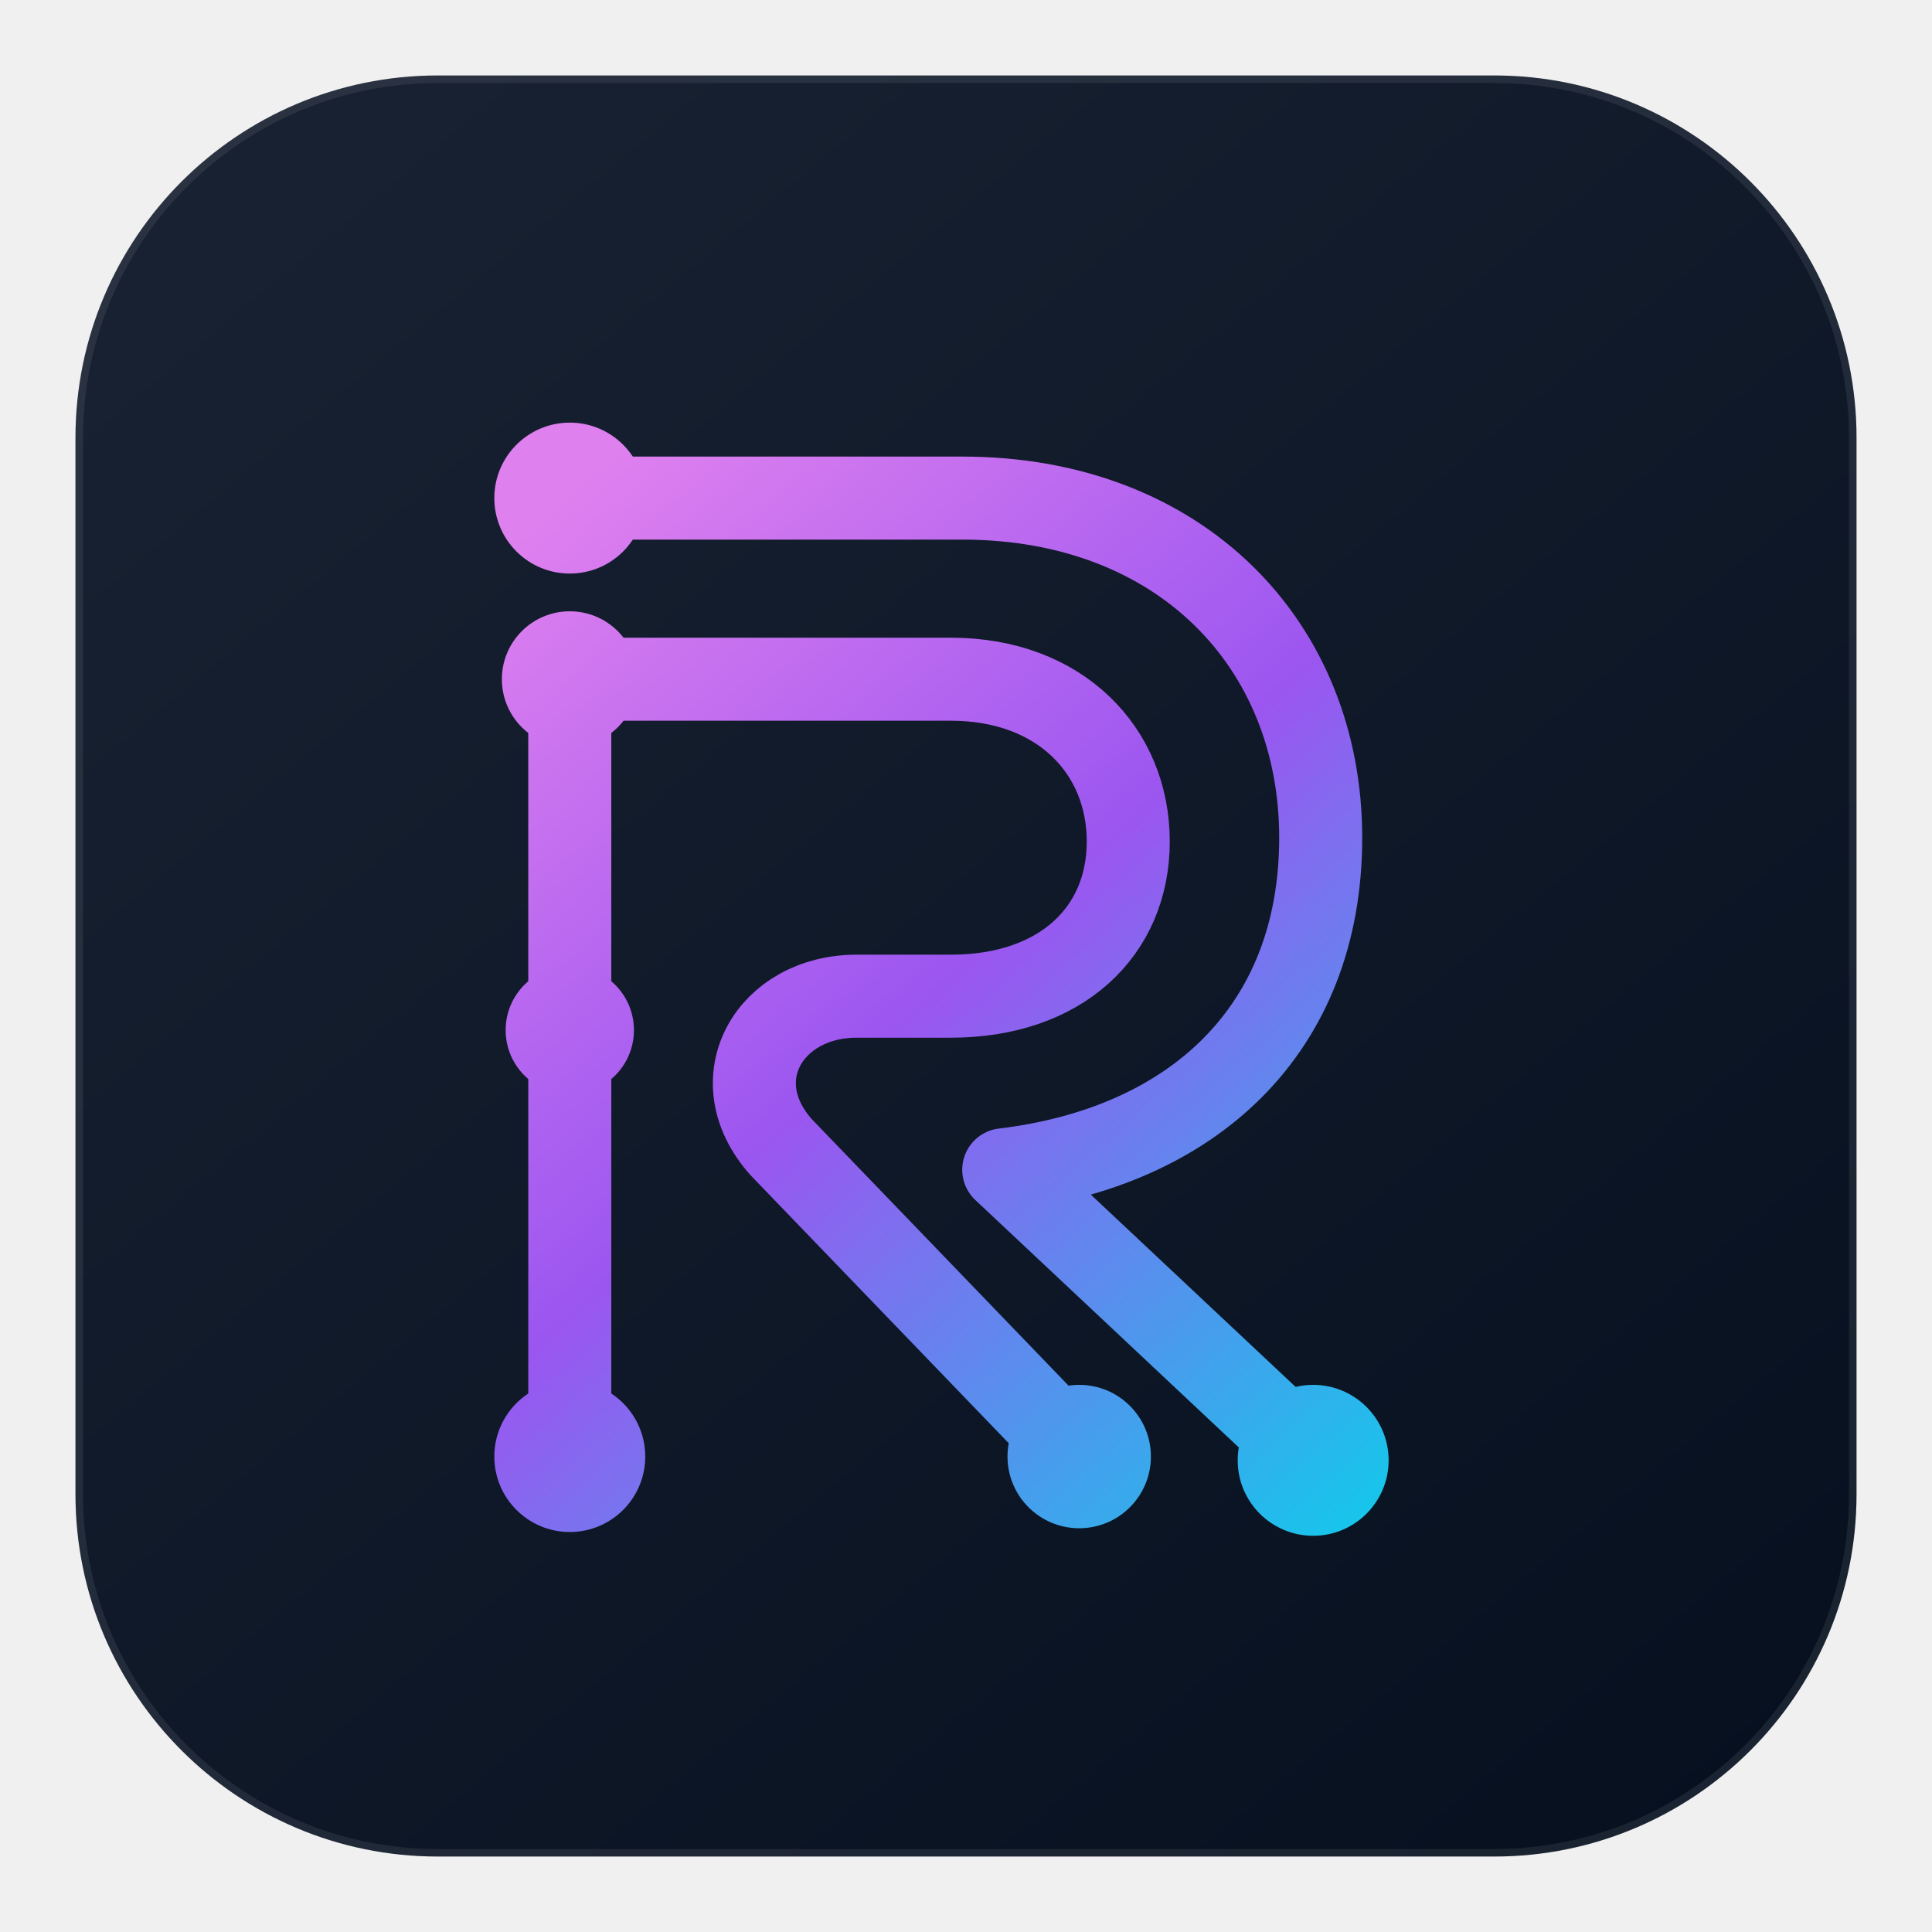
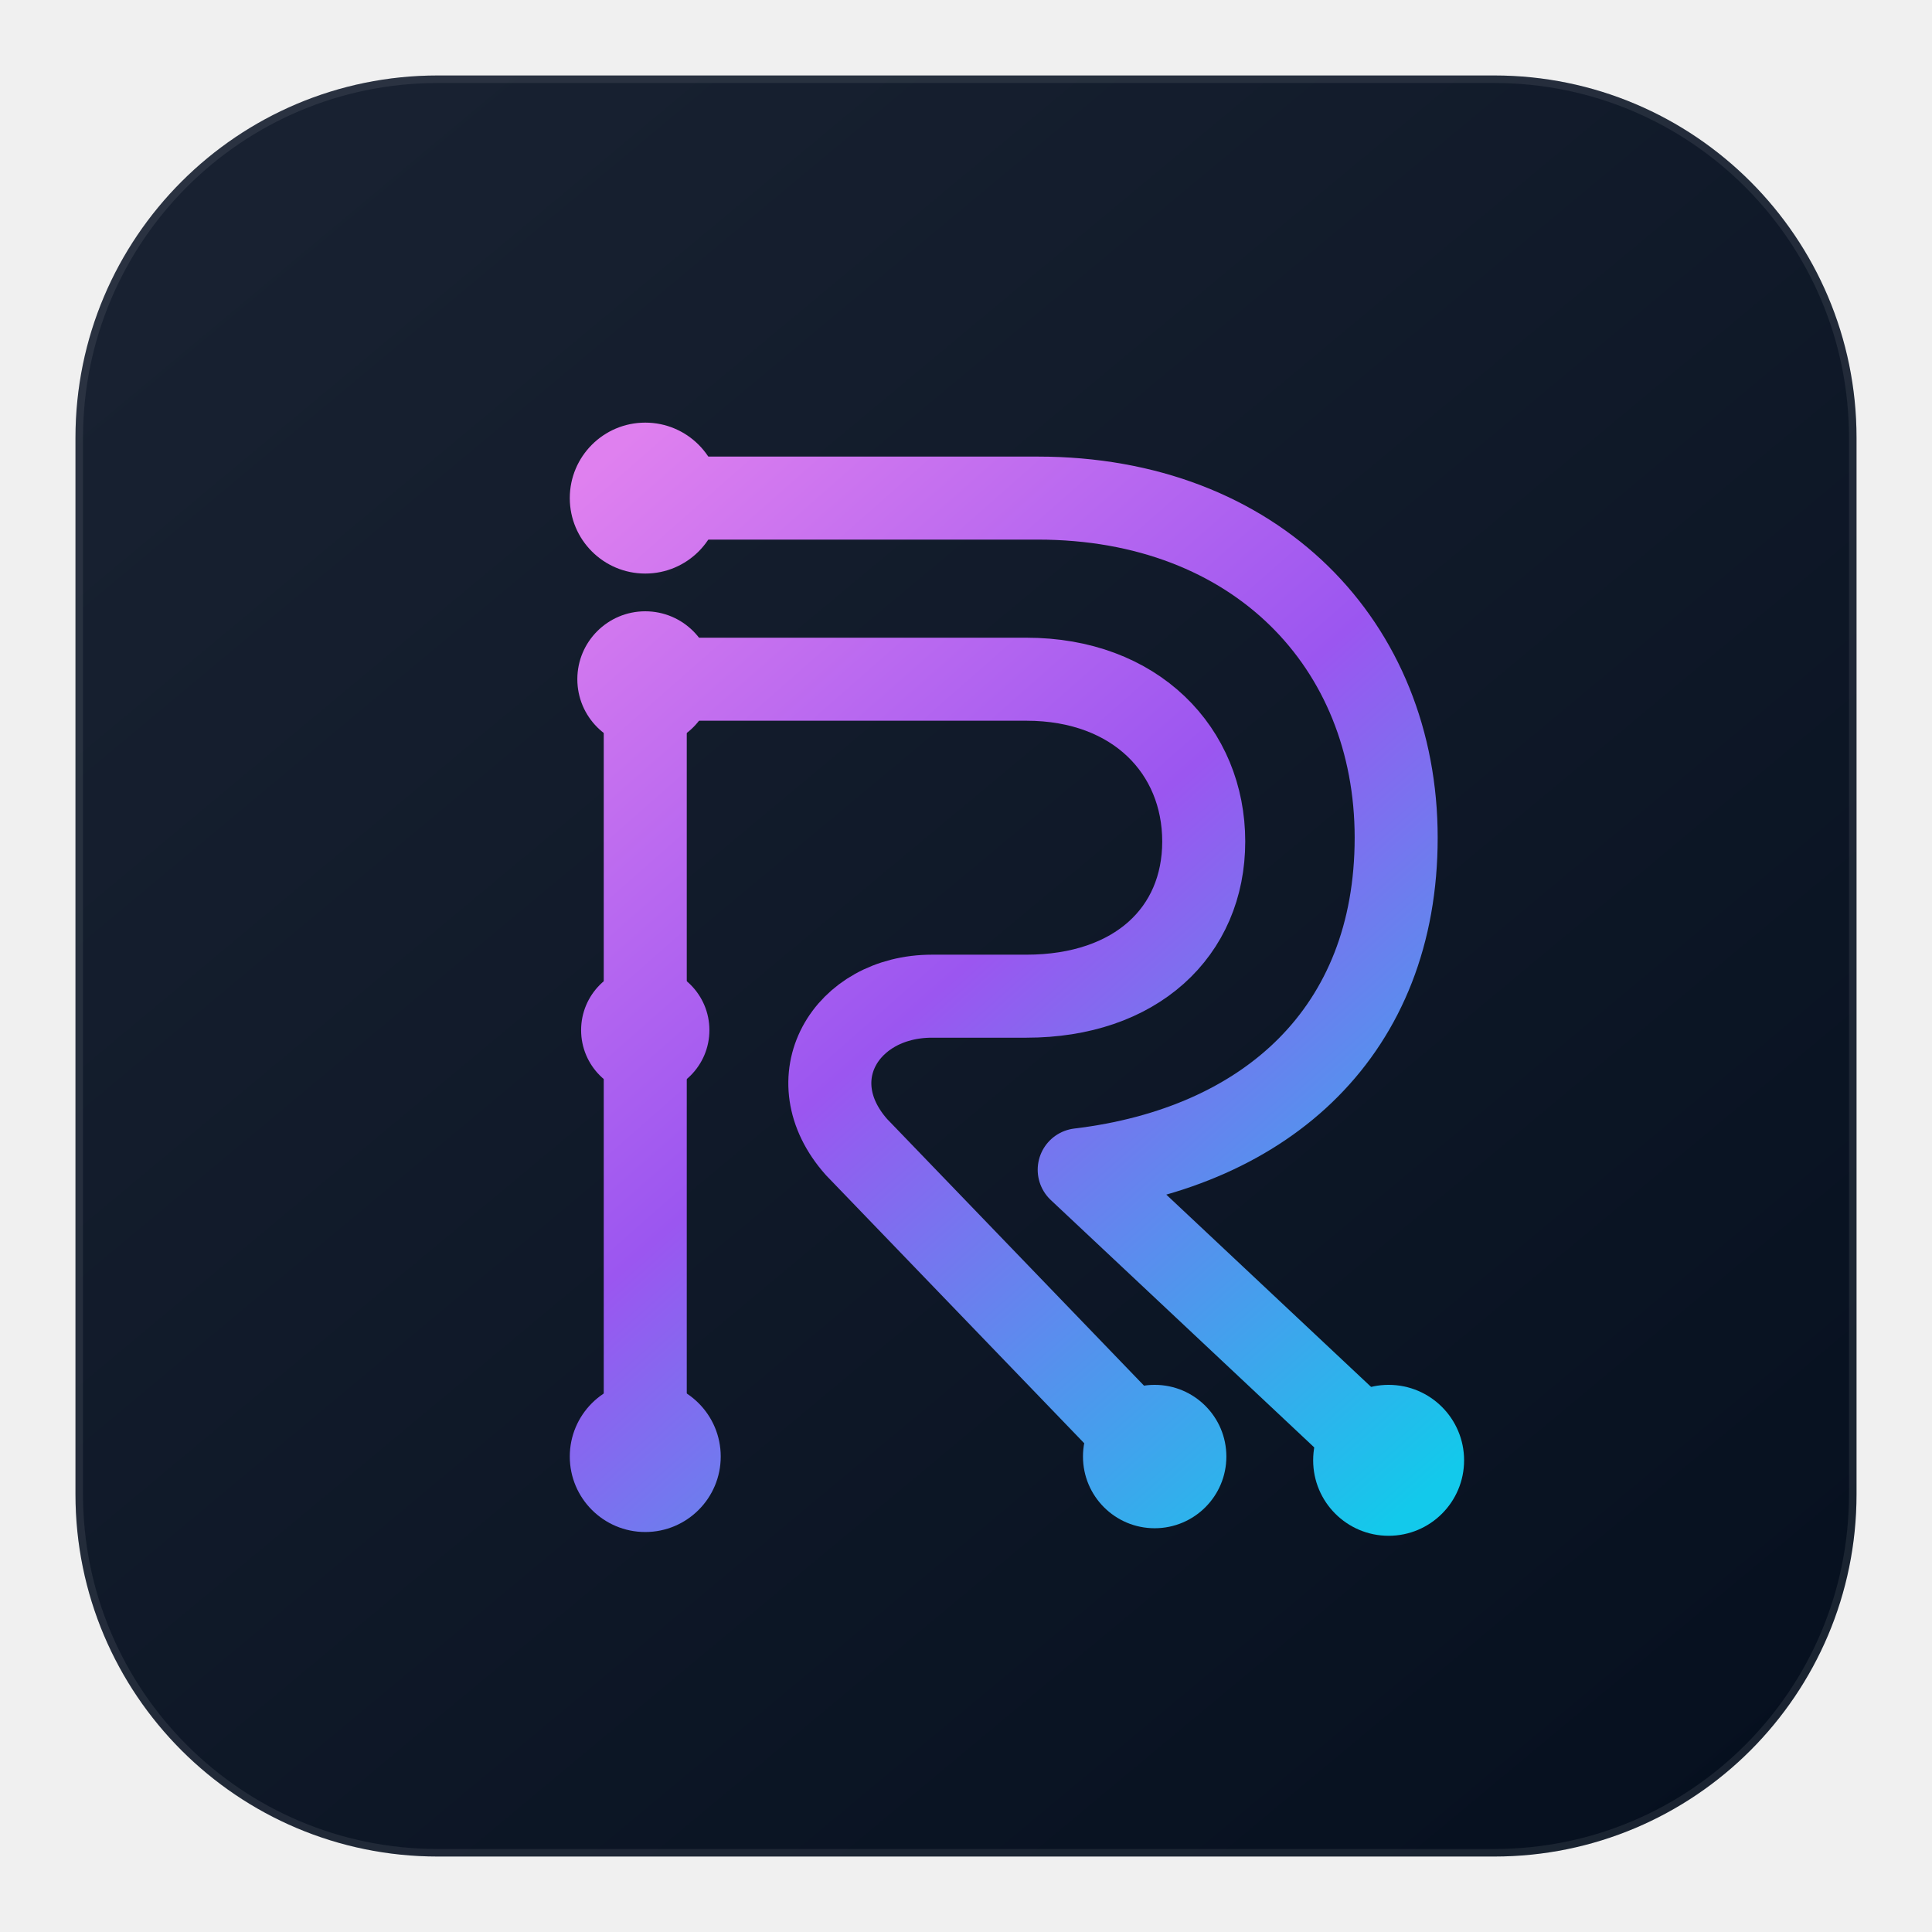
<svg xmlns="http://www.w3.org/2000/svg" viewBox="0 0 512 512" role="img" aria-labelledby="title desc">
  <defs>
    <linearGradient id="background" x1="78" y1="48" x2="448" y2="492" gradientUnits="userSpaceOnUse">
      <stop offset="0" stop-color="#182131" />
      <stop offset="1" stop-color="#06101F" />
    </linearGradient>
    <linearGradient id="glyph-gradient" x1="151" y1="130" x2="382" y2="392" gradientUnits="userSpaceOnUse">
      <stop offset="0" stop-color="#DF80EF" />
      <stop offset="0.47" stop-color="#9B56F0" />
      <stop offset="1" stop-color="#13C9EB" />
    </linearGradient>
  </defs>
  <rect x="20" y="20" width="472" height="472" rx="96" fill="url(#background)" />
  <rect x="21" y="21" width="470" height="470" rx="95" fill="none" stroke="#FFFFFF" stroke-opacity="0.08" stroke-width="2" />
  <g fill="none" stroke="url(#glyph-gradient)" stroke-width="22" stroke-linecap="round" stroke-linejoin="round">
-     <path d="M151 132h104c58 0 95 39 95 90s-34 82-84 88l82 77" />
-     <path d="M151 180h101c29 0 47 19 47 43s-18 41-47 41h-25c-23 0-36 22-20 40l79 82" />
-     <path d="M151 180v206" />
+     <path d="M171 132h104c58 0 95 39 95 90s-34 82-84 88l82 77" />
+     <path d="M171 180h101c29 0 47 19 47 43s-18 41-47 41h-25c-23 0-36 22-20 40l79 82" />
+     <path d="M171 180v206" />
  </g>
  <g fill="url(#glyph-gradient)">
-     <circle cx="151" cy="132" r="20" />
-     <circle cx="151" cy="180" r="18" />
-     <circle cx="151" cy="273" r="17" />
-     <circle cx="151" cy="386" r="20" />
-     <circle cx="286" cy="386" r="19" />
-     <circle cx="348" cy="387" r="20" />
+     <circle cx="171" cy="132" r="20" />
+     <circle cx="171" cy="180" r="18" />
+     <circle cx="171" cy="273" r="17" />
+     <circle cx="171" cy="386" r="20" />
+     <circle cx="306" cy="386" r="19" />
+     <circle cx="368" cy="387" r="20" />
  </g>
</svg>
